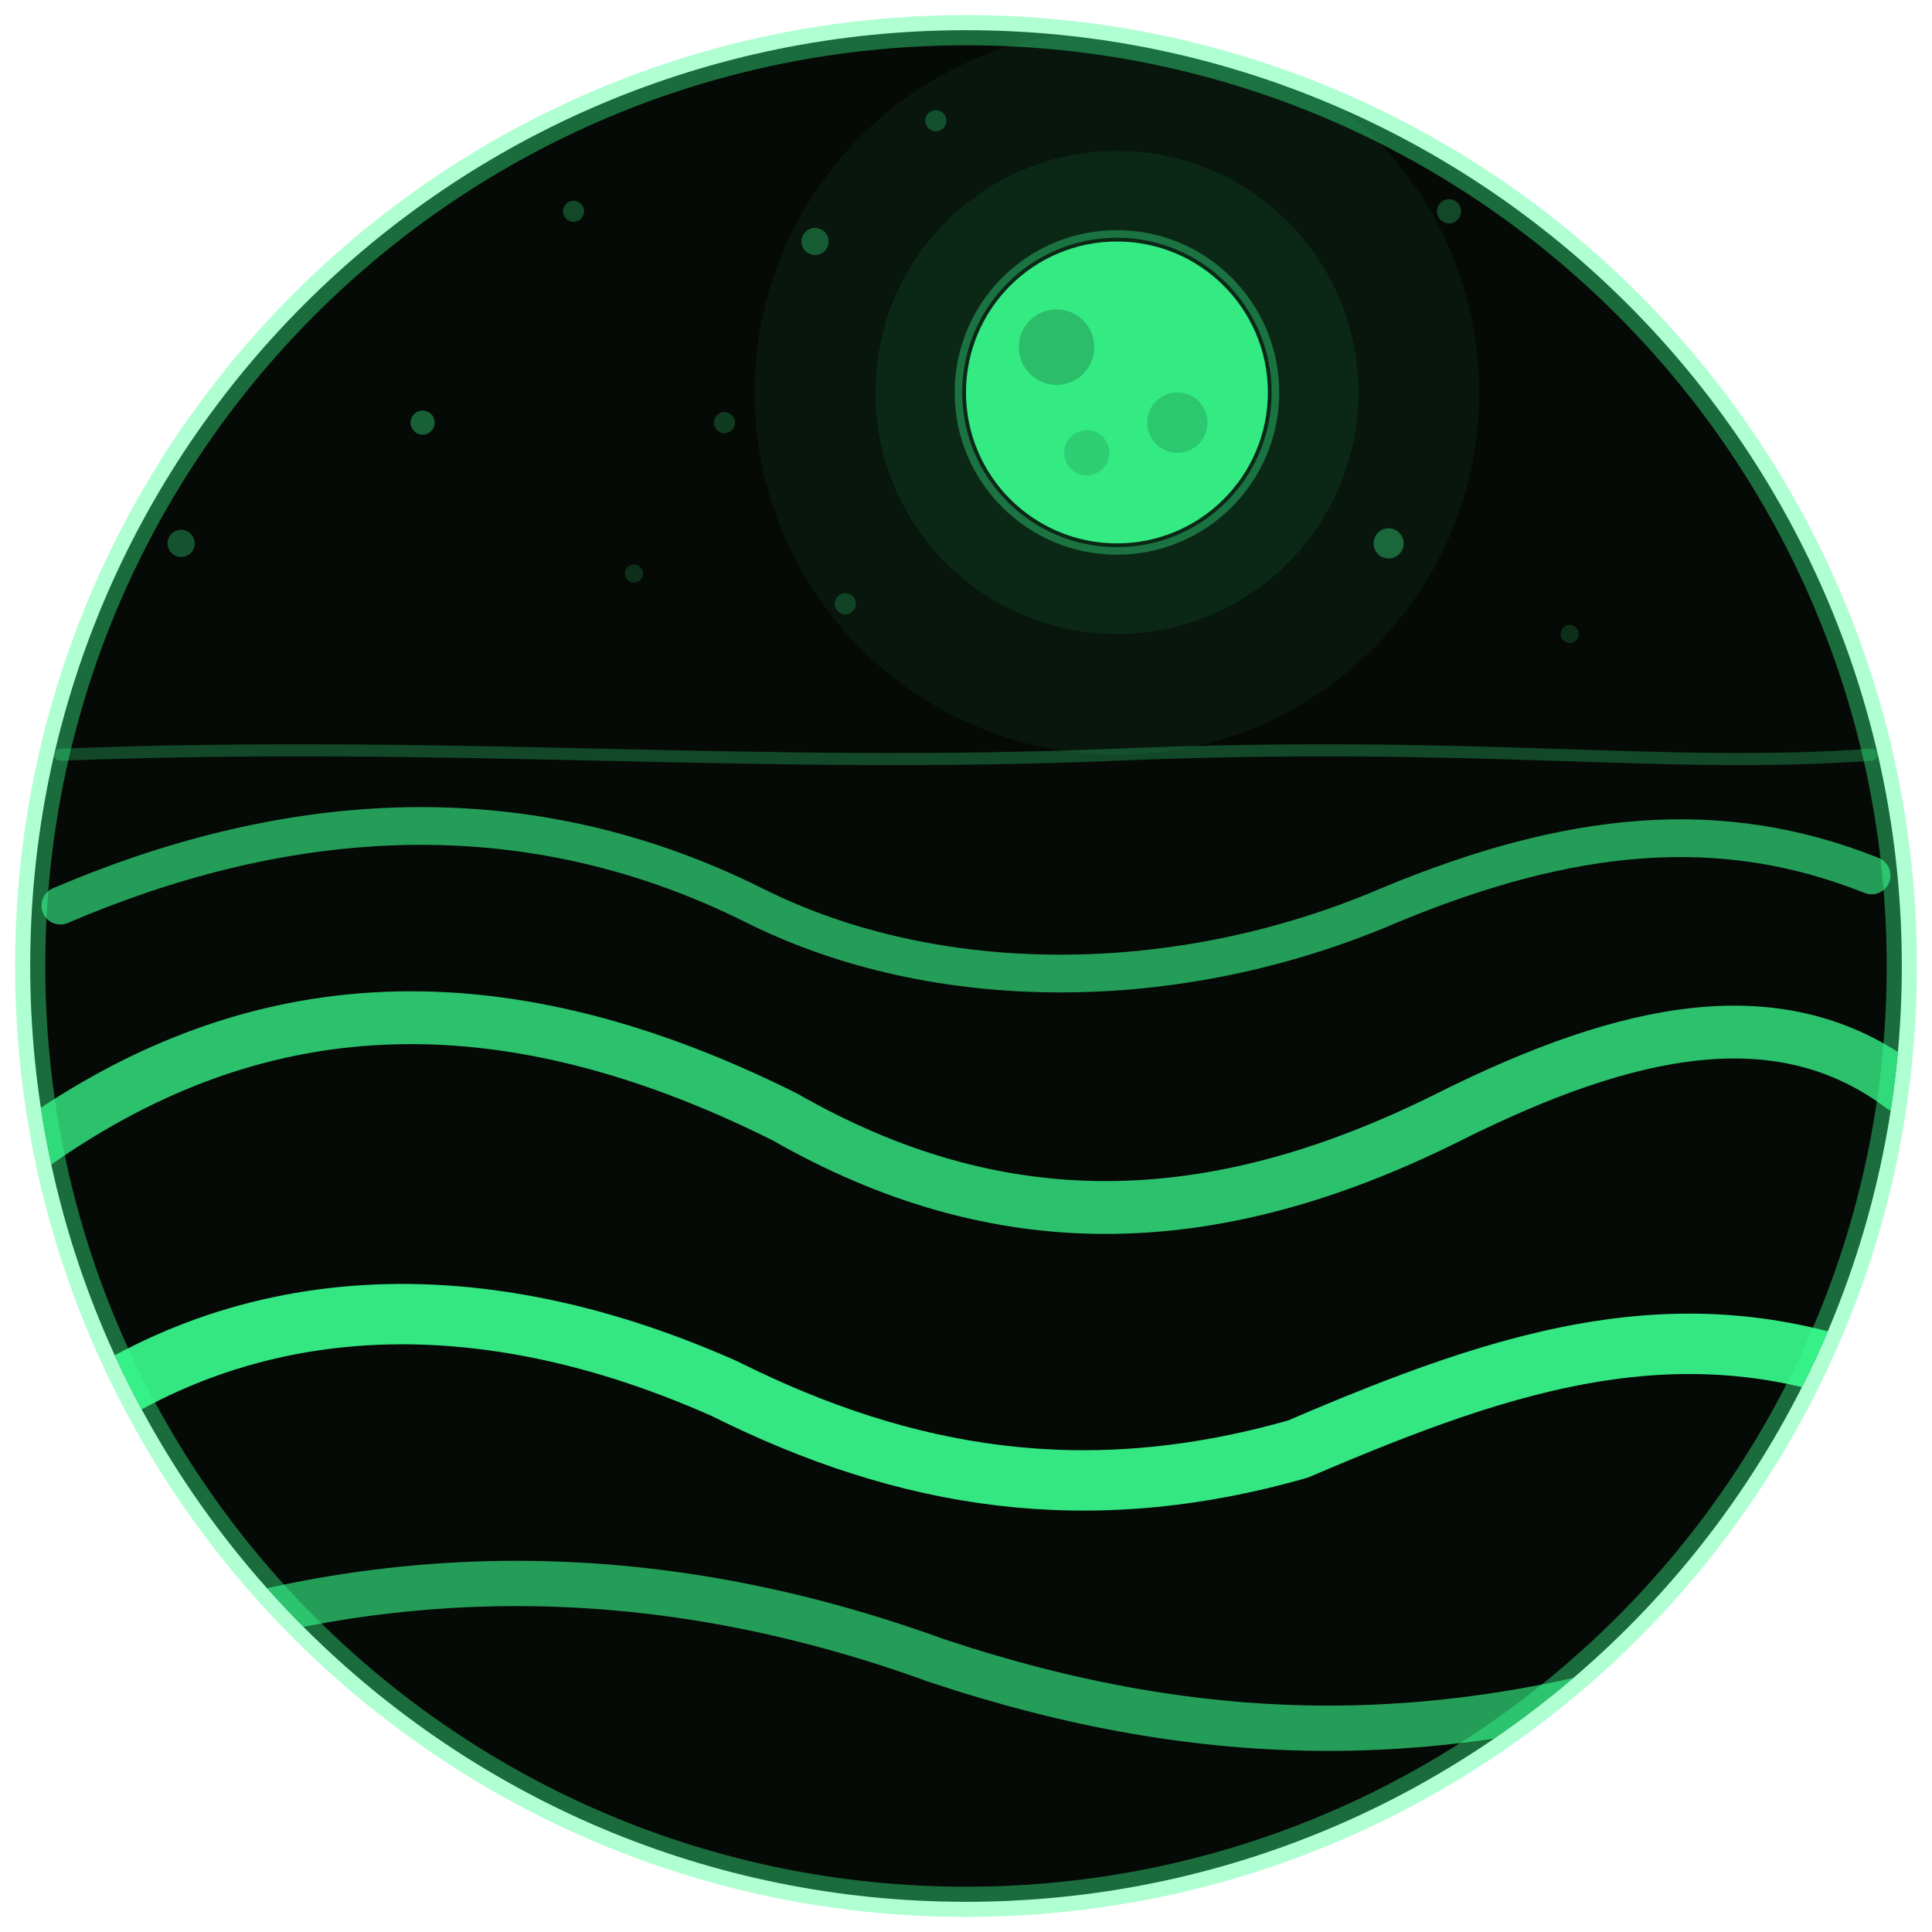
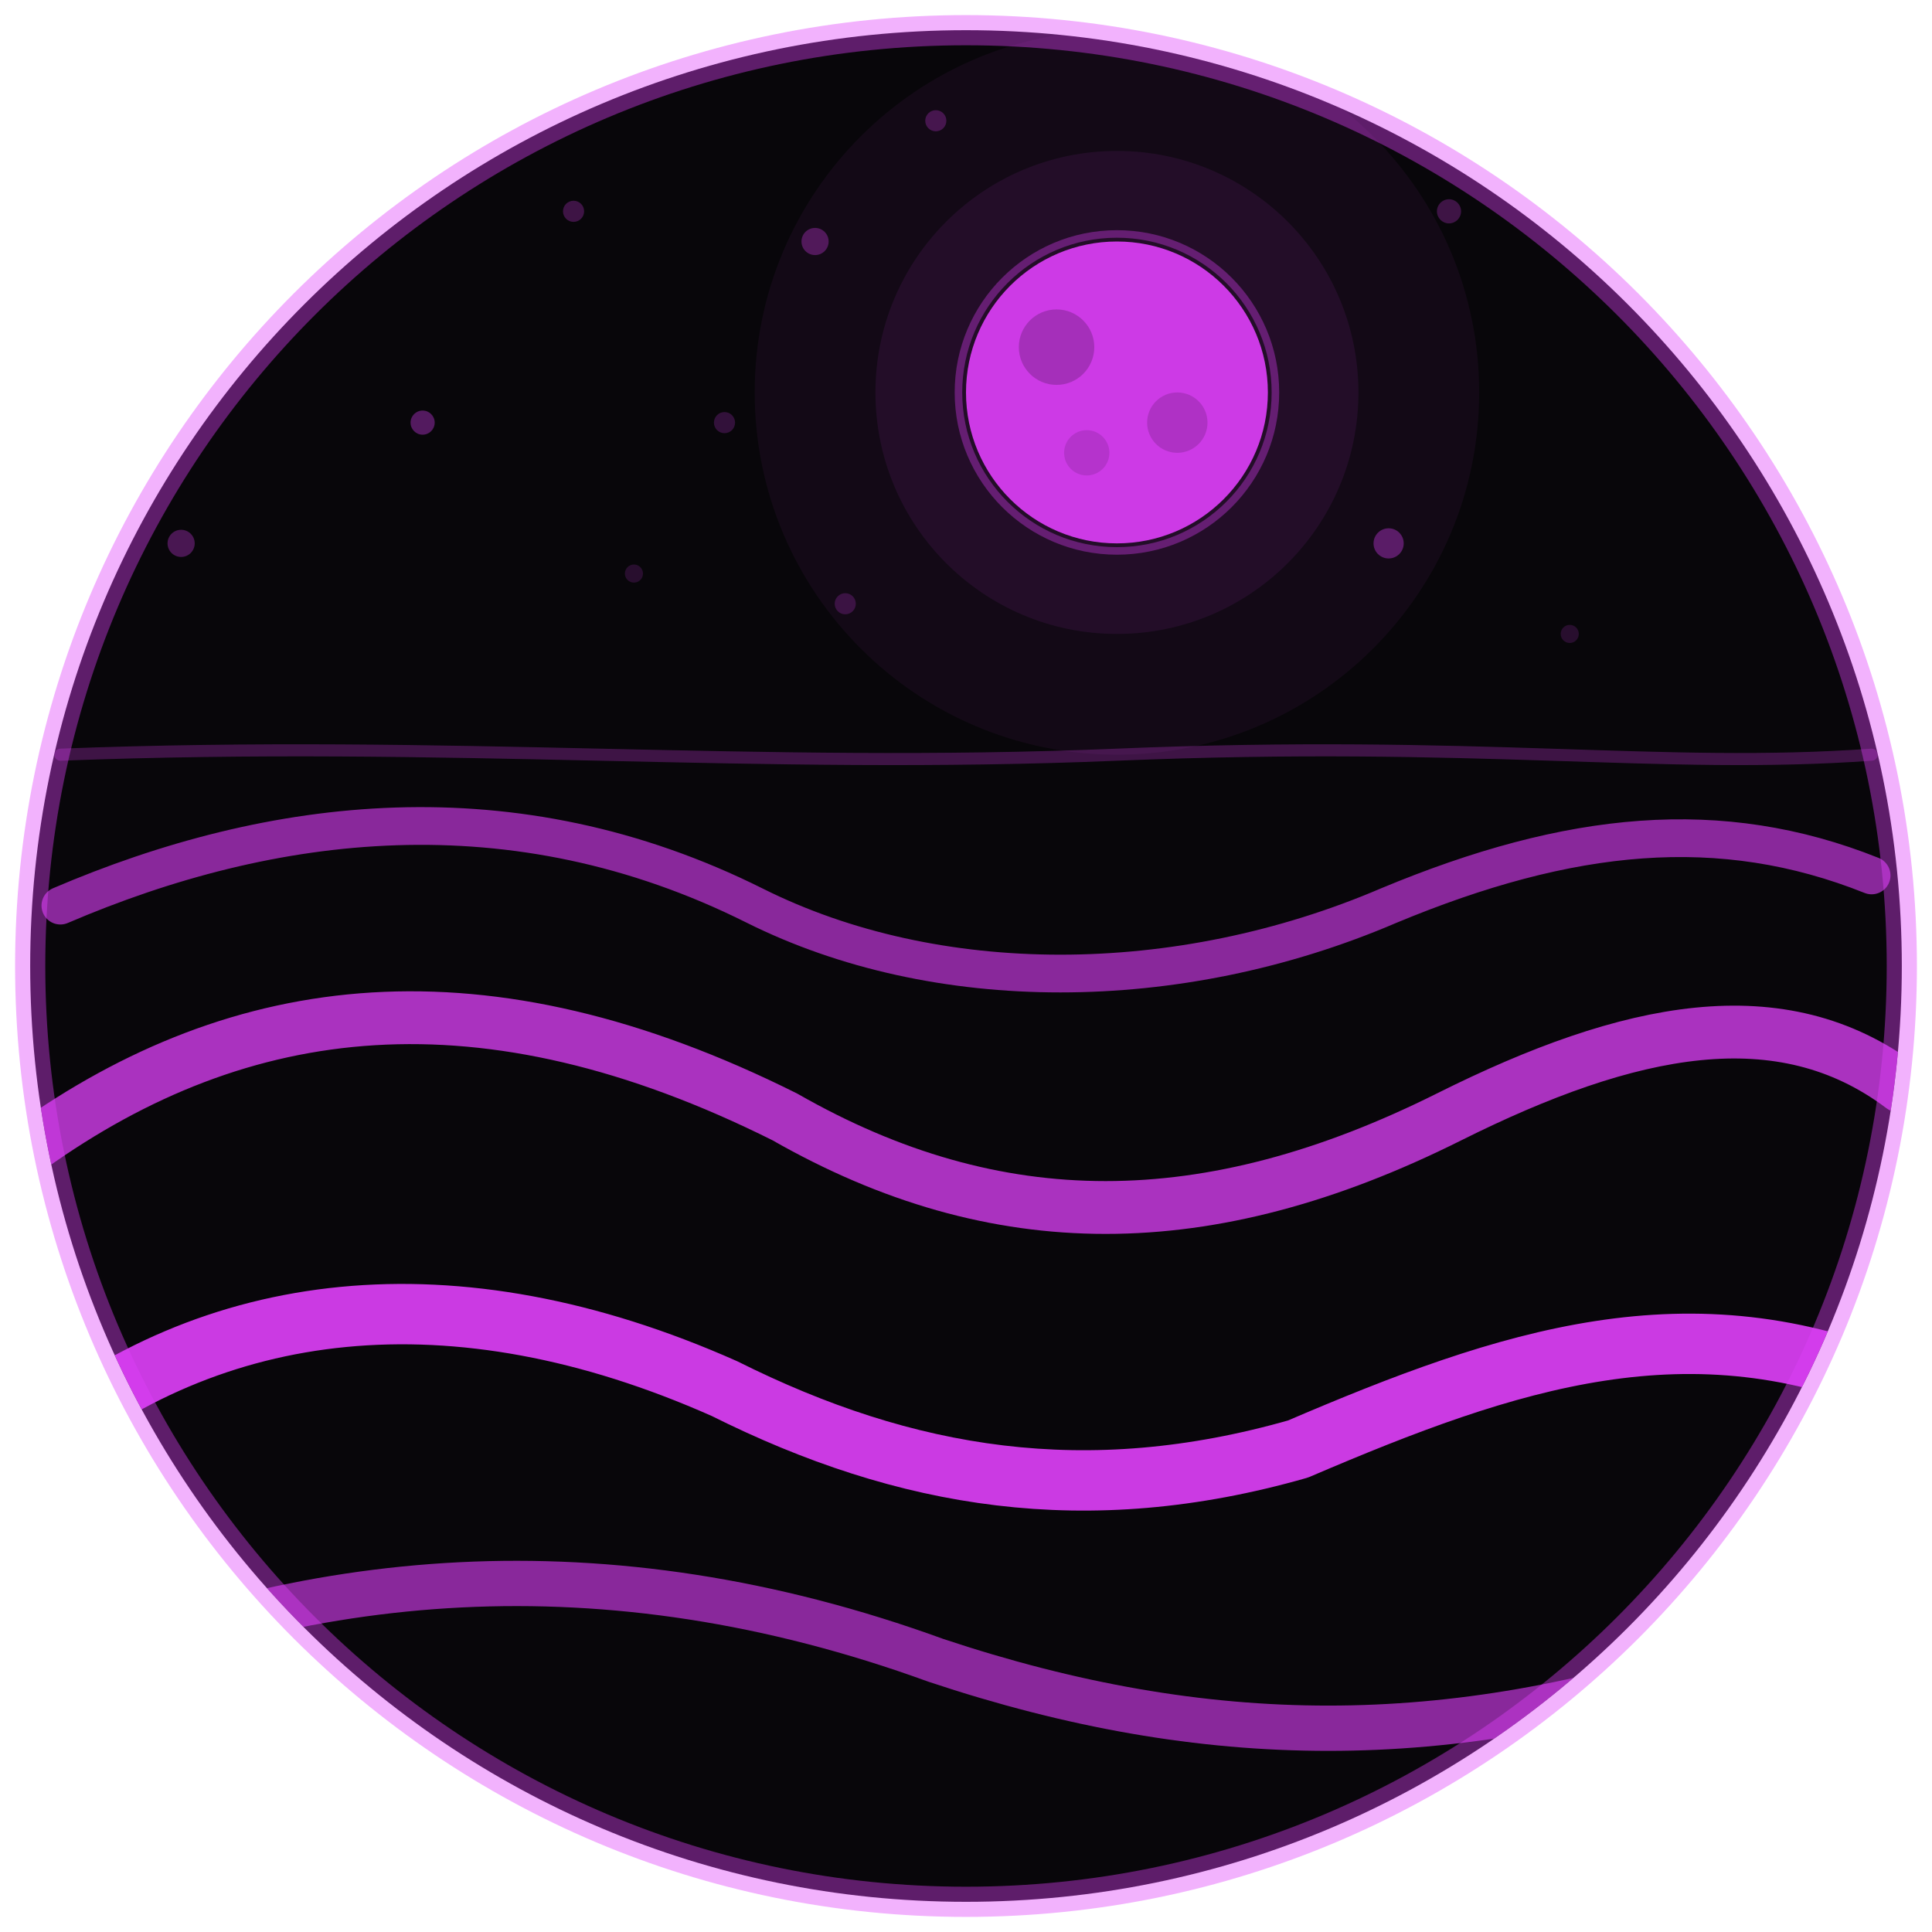
<svg xmlns="http://www.w3.org/2000/svg" width="128pt" height="128pt" viewBox="0 0 128 128" version="1.1">
  <defs>
    <clipPath id="circleClip">
      <circle cx="64" cy="64" r="62" />
    </clipPath>
  </defs>
  <g id="surface26">
-     <path style="fill-rule:nonzero;fill:rgb(2.353%,3.922%,2.353%);fill-opacity:1;stroke-width:2;stroke-linecap:butt;stroke-linejoin:miter;stroke:rgb(22.353%,100%,56.078%);stroke-opacity:0.4;stroke-miterlimit:10;" d="M 126 64 C 126 98.242 98.242 126 64 126 C 29.758 126 2 98.242 2 64 C 2 29.758 29.758 2 64 2 C 98.242 2 126 29.758 126 64 " />
+     <path style="fill-rule:nonzero;fill:rgb(3.137%,2.353%,3.922%);fill-opacity:1;stroke-width:2;stroke-linecap:butt;stroke-linejoin:miter;stroke:rgb(87.843%,25.098%,98.431%);stroke-opacity:0.4;stroke-miterlimit:10;" d="M 126 64 C 126 98.242 98.242 126 64 126 C 29.758 126 2 98.242 2 64 C 2 29.758 29.758 2 64 2 C 98.242 2 126 29.758 126 64 " />
    <g clip-path="url(#circleClip)">
-       <circle style="fill:rgb(22.353%,100%,56.078%);fill-opacity:0.4;stroke:none;" cx="18" cy="16" r="1" />
-       <circle style="fill:rgb(22.353%,100%,56.078%);fill-opacity:0.3;stroke:none;" cx="12" cy="36" r="0.9" />
-       <circle style="fill:rgb(22.353%,100%,56.078%);fill-opacity:0.35;stroke:none;" cx="28" cy="28" r="0.8" />
-       <circle style="fill:rgb(22.353%,100%,56.078%);fill-opacity:0.25;stroke:none;" cx="38" cy="14" r="0.7" />
-       <circle style="fill:rgb(22.353%,100%,56.078%);fill-opacity:0.2;stroke:none;" cx="8" cy="26" r="0.7" />
-       <circle style="fill:rgb(22.353%,100%,56.078%);fill-opacity:0.2;stroke:none;" cx="110" cy="20" r="0.8" />
-       <circle style="fill:rgb(22.353%,100%,56.078%);fill-opacity:0.15;stroke:none;" cx="42" cy="38" r="0.6" />
-       <circle style="fill:rgb(22.353%,100%,56.078%);fill-opacity:0.3;stroke:none;" cx="54" cy="16" r="0.9" />
-       <circle style="fill:rgb(22.353%,100%,56.078%);fill-opacity:0.25;stroke:none;" cx="96" cy="14" r="0.8" />
-       <circle style="fill:rgb(22.353%,100%,56.078%);fill-opacity:0.35;stroke:none;" cx="92" cy="36" r="1" />
-       <circle style="fill:rgb(22.353%,100%,56.078%);fill-opacity:0.2;stroke:none;" cx="56" cy="40" r="0.7" />
-       <circle style="fill:rgb(22.353%,100%,56.078%);fill-opacity:0.3;stroke:none;" cx="100" cy="8" r="0.8" />
-       <circle style="fill:rgb(22.353%,100%,56.078%);fill-opacity:0.25;stroke:none;" cx="62" cy="8" r="0.7" />
-       <circle style="fill:rgb(22.353%,100%,56.078%);fill-opacity:0.2;stroke:none;" cx="48" cy="28" r="0.7" />
-       <circle style="fill:rgb(22.353%,100%,56.078%);fill-opacity:0.15;stroke:none;" cx="104" cy="42" r="0.6" />
-       <circle style="fill:rgb(22.353%,100%,56.078%);fill-opacity:0.05;stroke:none;" cx="74" cy="26" r="24" />
-       <circle style="fill:rgb(22.353%,100%,56.078%);fill-opacity:0.08;stroke:none;" cx="74" cy="26" r="16" />
-       <circle style="fill:rgb(22.353%,100%,56.078%);fill-opacity:0.9;stroke:none;" cx="74" cy="26" r="10" />
-       <circle style="fill:none;stroke-width:0.5;stroke:rgb(22.353%,100%,56.078%);stroke-opacity:0.35;" cx="74" cy="26" r="10.5" />
-       <circle style="fill:rgb(2.353%,3.922%,2.353%);fill-opacity:0.2;stroke:none;" cx="70" cy="23" r="2.5" />
-       <circle style="fill:rgb(2.353%,3.922%,2.353%);fill-opacity:0.15;stroke:none;" cx="78" cy="28" r="2" />
-       <circle style="fill:rgb(2.353%,3.922%,2.353%);fill-opacity:0.12;stroke:none;" cx="72" cy="30" r="1.5" />
-       <path style="fill:none;stroke-width:0.8;stroke-linecap:round;stroke-linejoin:round;stroke:rgb(22.353%,100%,56.078%);stroke-opacity:0.25;stroke-miterlimit:10;" d="M 4 50 C 30 49 50 51 74 50 C 98 49 110 51 124 50" />
-       <path style="fill:none;stroke-width:2.5;stroke-linecap:round;stroke-linejoin:round;stroke:rgb(22.353%,100%,56.078%);stroke-opacity:0.6;stroke-miterlimit:10;" d="M 4 60 C 18 54 34 52 50 60 C 62 66 78 66 92 60 C 104 55 114 54 124 58" />
-       <path style="fill:none;stroke-width:3.5;stroke-linecap:round;stroke-linejoin:round;stroke:rgb(22.353%,100%,56.078%);stroke-opacity:0.75;stroke-miterlimit:10;" d="M 2 76 C 16 66 32 64 52 74 C 66 82 80 82 96 74 C 108 68 118 66 126 72" />
-       <path style="fill:none;stroke-width:4;stroke-linecap:round;stroke-linejoin:round;stroke:rgb(22.353%,100%,56.078%);stroke-opacity:0.9;stroke-miterlimit:10;" d="M 2 96 C 14 86 30 84 48 92 C 60 98 72 100 86 96 C 100 90 112 86 126 92" />
-       <path style="fill:none;stroke-width:3;stroke-linecap:round;stroke-linejoin:round;stroke:rgb(22.353%,100%,56.078%);stroke-opacity:0.6;stroke-miterlimit:10;" d="M 2 112 C 20 104 40 102 62 110 C 80 116 96 116 114 110 C 122 107 126 106 128 108" />
+       <circle style="fill:rgb(87.843%,25.098%,98.431%);fill-opacity:0.4;stroke:none;" cx="18" cy="16" r="1" />
+       <circle style="fill:rgb(87.843%,25.098%,98.431%);fill-opacity:0.3;stroke:none;" cx="12" cy="36" r="0.9" />
+       <circle style="fill:rgb(87.843%,25.098%,98.431%);fill-opacity:0.35;stroke:none;" cx="28" cy="28" r="0.8" />
+       <circle style="fill:rgb(87.843%,25.098%,98.431%);fill-opacity:0.25;stroke:none;" cx="38" cy="14" r="0.7" />
+       <circle style="fill:rgb(87.843%,25.098%,98.431%);fill-opacity:0.2;stroke:none;" cx="8" cy="26" r="0.7" />
+       <circle style="fill:rgb(87.843%,25.098%,98.431%);fill-opacity:0.2;stroke:none;" cx="110" cy="20" r="0.8" />
+       <circle style="fill:rgb(87.843%,25.098%,98.431%);fill-opacity:0.15;stroke:none;" cx="42" cy="38" r="0.6" />
+       <circle style="fill:rgb(87.843%,25.098%,98.431%);fill-opacity:0.3;stroke:none;" cx="54" cy="16" r="0.9" />
+       <circle style="fill:rgb(87.843%,25.098%,98.431%);fill-opacity:0.25;stroke:none;" cx="96" cy="14" r="0.8" />
+       <circle style="fill:rgb(87.843%,25.098%,98.431%);fill-opacity:0.35;stroke:none;" cx="92" cy="36" r="1" />
+       <circle style="fill:rgb(87.843%,25.098%,98.431%);fill-opacity:0.2;stroke:none;" cx="56" cy="40" r="0.7" />
+       <circle style="fill:rgb(87.843%,25.098%,98.431%);fill-opacity:0.3;stroke:none;" cx="100" cy="8" r="0.8" />
+       <circle style="fill:rgb(87.843%,25.098%,98.431%);fill-opacity:0.25;stroke:none;" cx="62" cy="8" r="0.7" />
+       <circle style="fill:rgb(87.843%,25.098%,98.431%);fill-opacity:0.2;stroke:none;" cx="48" cy="28" r="0.7" />
+       <circle style="fill:rgb(87.843%,25.098%,98.431%);fill-opacity:0.15;stroke:none;" cx="104" cy="42" r="0.6" />
+       <circle style="fill:rgb(87.843%,25.098%,98.431%);fill-opacity:0.05;stroke:none;" cx="74" cy="26" r="24" />
+       <circle style="fill:rgb(87.843%,25.098%,98.431%);fill-opacity:0.08;stroke:none;" cx="74" cy="26" r="16" />
+       <circle style="fill:rgb(87.843%,25.098%,98.431%);fill-opacity:0.9;stroke:none;" cx="74" cy="26" r="10" />
+       <circle style="fill:none;stroke-width:0.5;stroke:rgb(87.843%,25.098%,98.431%);stroke-opacity:0.35;" cx="74" cy="26" r="10.5" />
+       <circle style="fill:rgb(3.137%,2.353%,3.922%);fill-opacity:0.2;stroke:none;" cx="70" cy="23" r="2.5" />
+       <circle style="fill:rgb(3.137%,2.353%,3.922%);fill-opacity:0.15;stroke:none;" cx="78" cy="28" r="2" />
+       <circle style="fill:rgb(3.137%,2.353%,3.922%);fill-opacity:0.12;stroke:none;" cx="72" cy="30" r="1.5" />
+       <path style="fill:none;stroke-width:0.8;stroke-linecap:round;stroke-linejoin:round;stroke:rgb(87.843%,25.098%,98.431%);stroke-opacity:0.25;stroke-miterlimit:10;" d="M 4 50 C 30 49 50 51 74 50 C 98 49 110 51 124 50" />
+       <path style="fill:none;stroke-width:2.5;stroke-linecap:round;stroke-linejoin:round;stroke:rgb(87.843%,25.098%,98.431%);stroke-opacity:0.6;stroke-miterlimit:10;" d="M 4 60 C 18 54 34 52 50 60 C 62 66 78 66 92 60 C 104 55 114 54 124 58" />
+       <path style="fill:none;stroke-width:3.5;stroke-linecap:round;stroke-linejoin:round;stroke:rgb(87.843%,25.098%,98.431%);stroke-opacity:0.75;stroke-miterlimit:10;" d="M 2 76 C 16 66 32 64 52 74 C 66 82 80 82 96 74 C 108 68 118 66 126 72" />
+       <path style="fill:none;stroke-width:4;stroke-linecap:round;stroke-linejoin:round;stroke:rgb(87.843%,25.098%,98.431%);stroke-opacity:0.9;stroke-miterlimit:10;" d="M 2 96 C 14 86 30 84 48 92 C 60 98 72 100 86 96 C 100 90 112 86 126 92" />
+       <path style="fill:none;stroke-width:3;stroke-linecap:round;stroke-linejoin:round;stroke:rgb(87.843%,25.098%,98.431%);stroke-opacity:0.6;stroke-miterlimit:10;" d="M 2 112 C 20 104 40 102 62 110 C 80 116 96 116 114 110 C 122 107 126 106 128 108" />
    </g>
  </g>
</svg>
